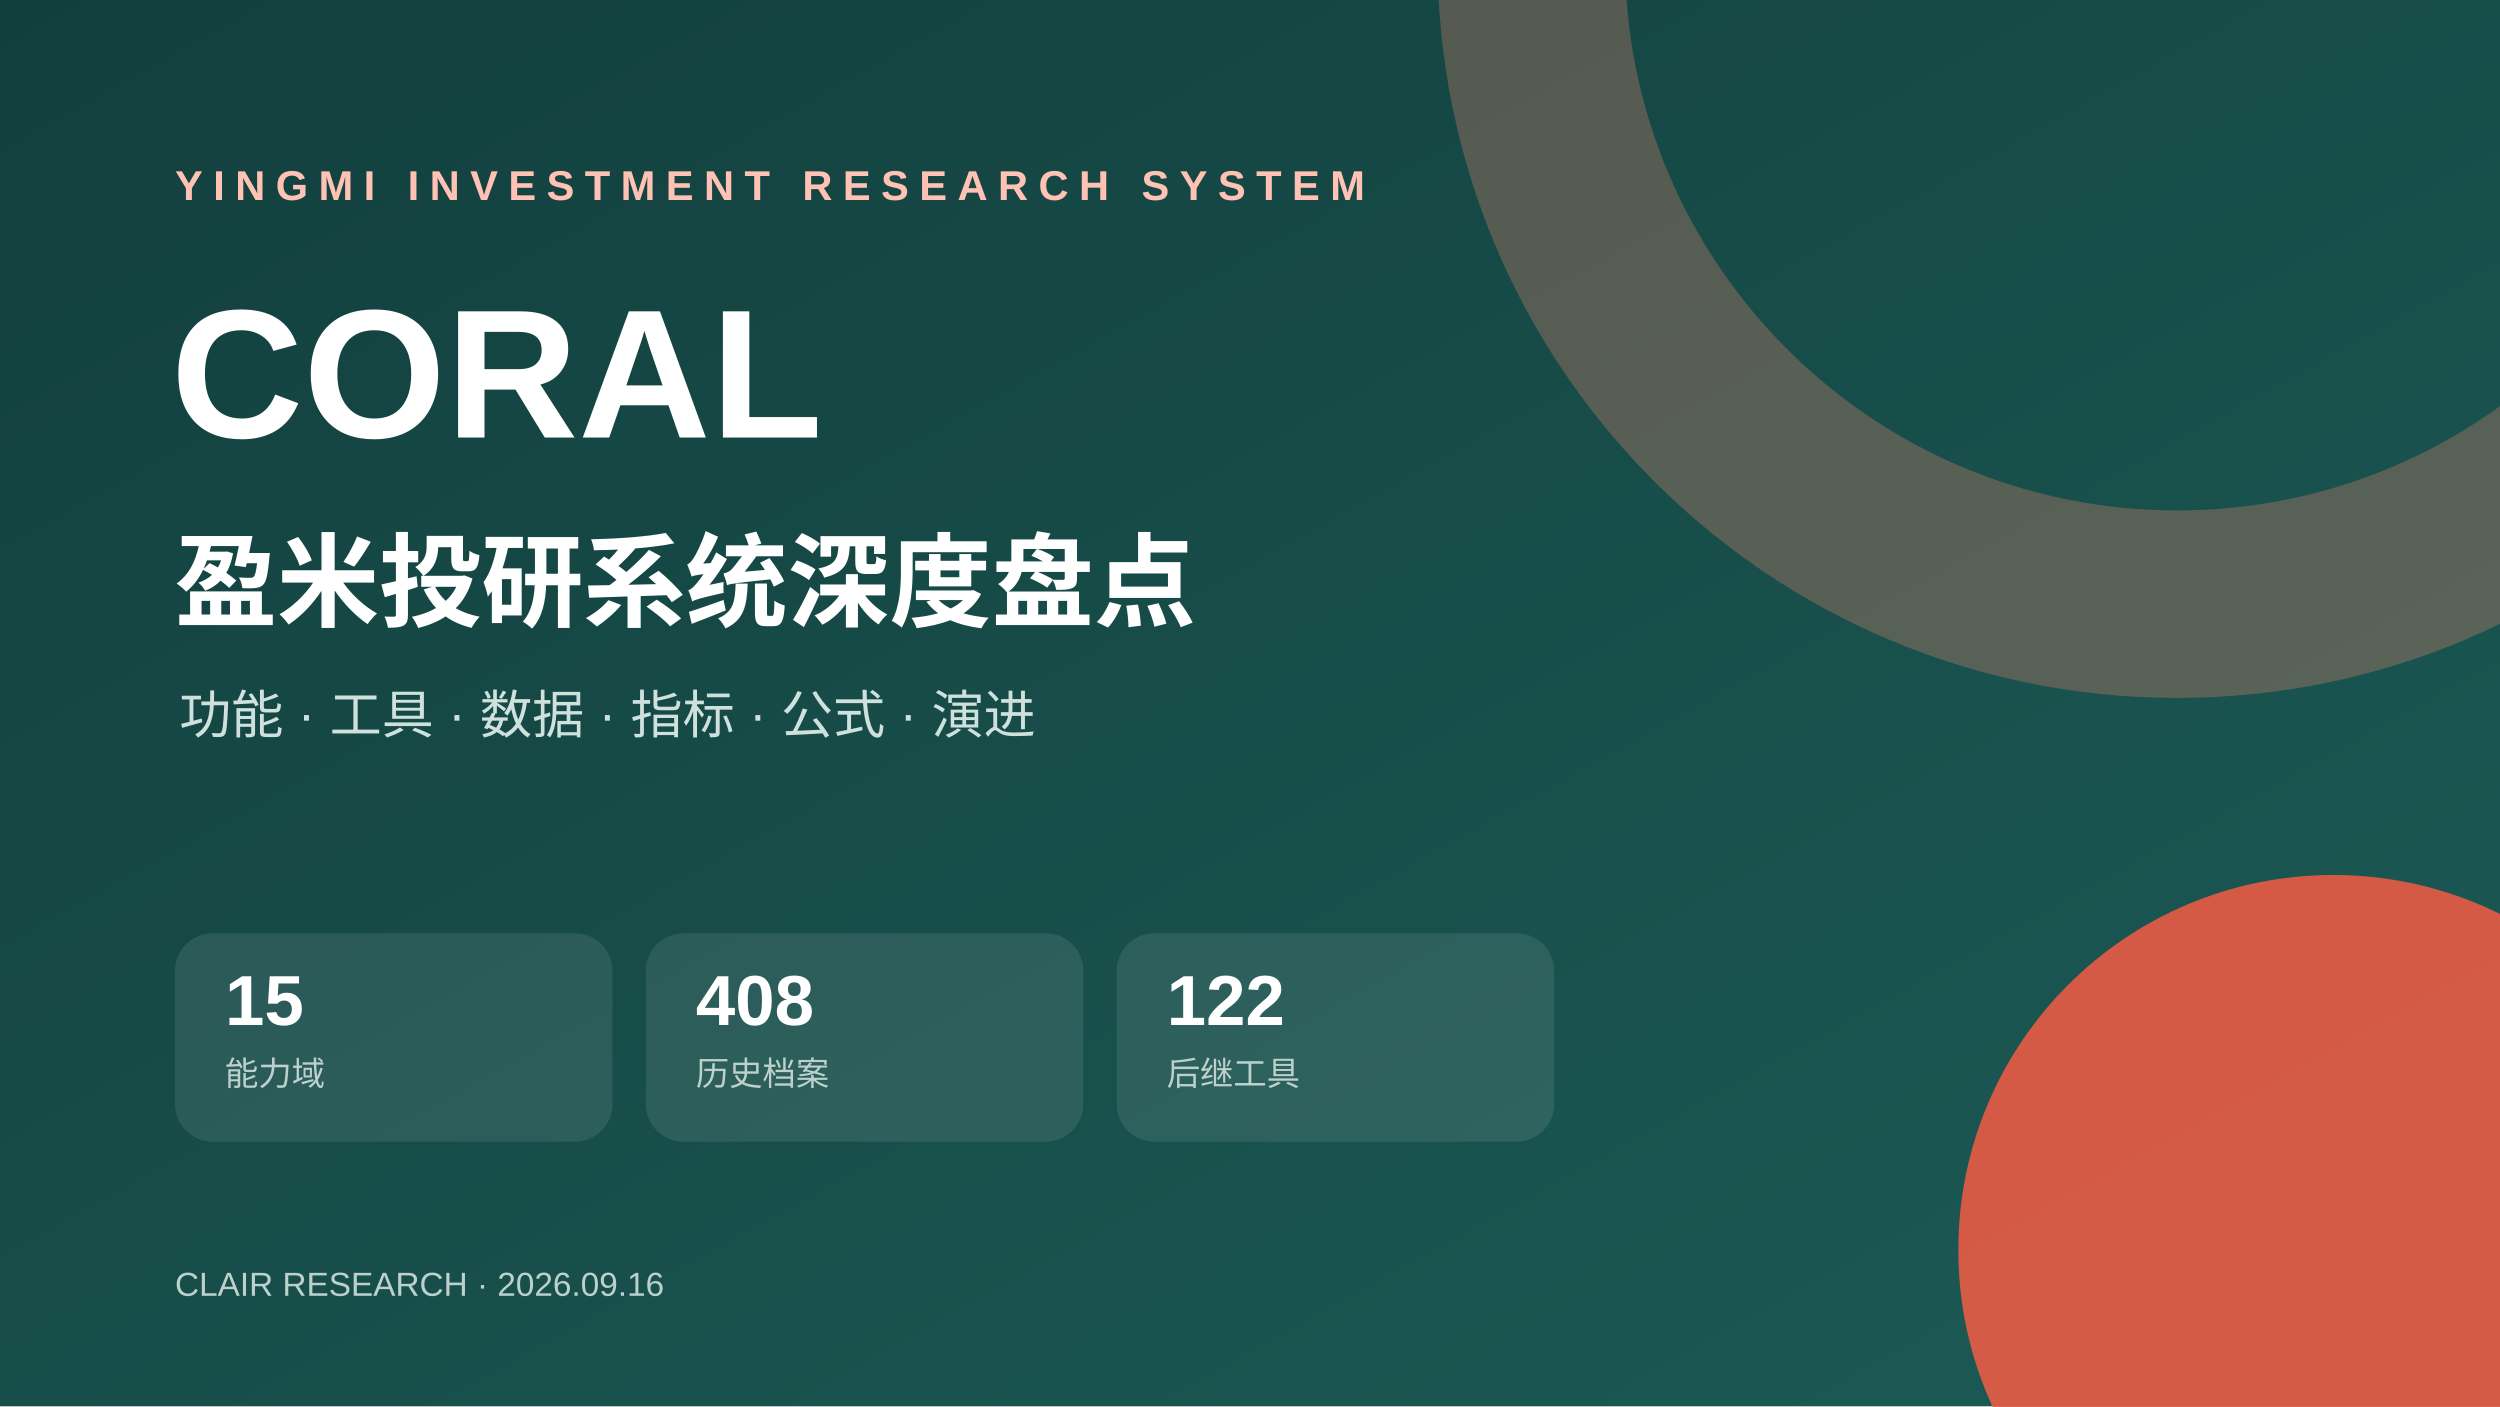
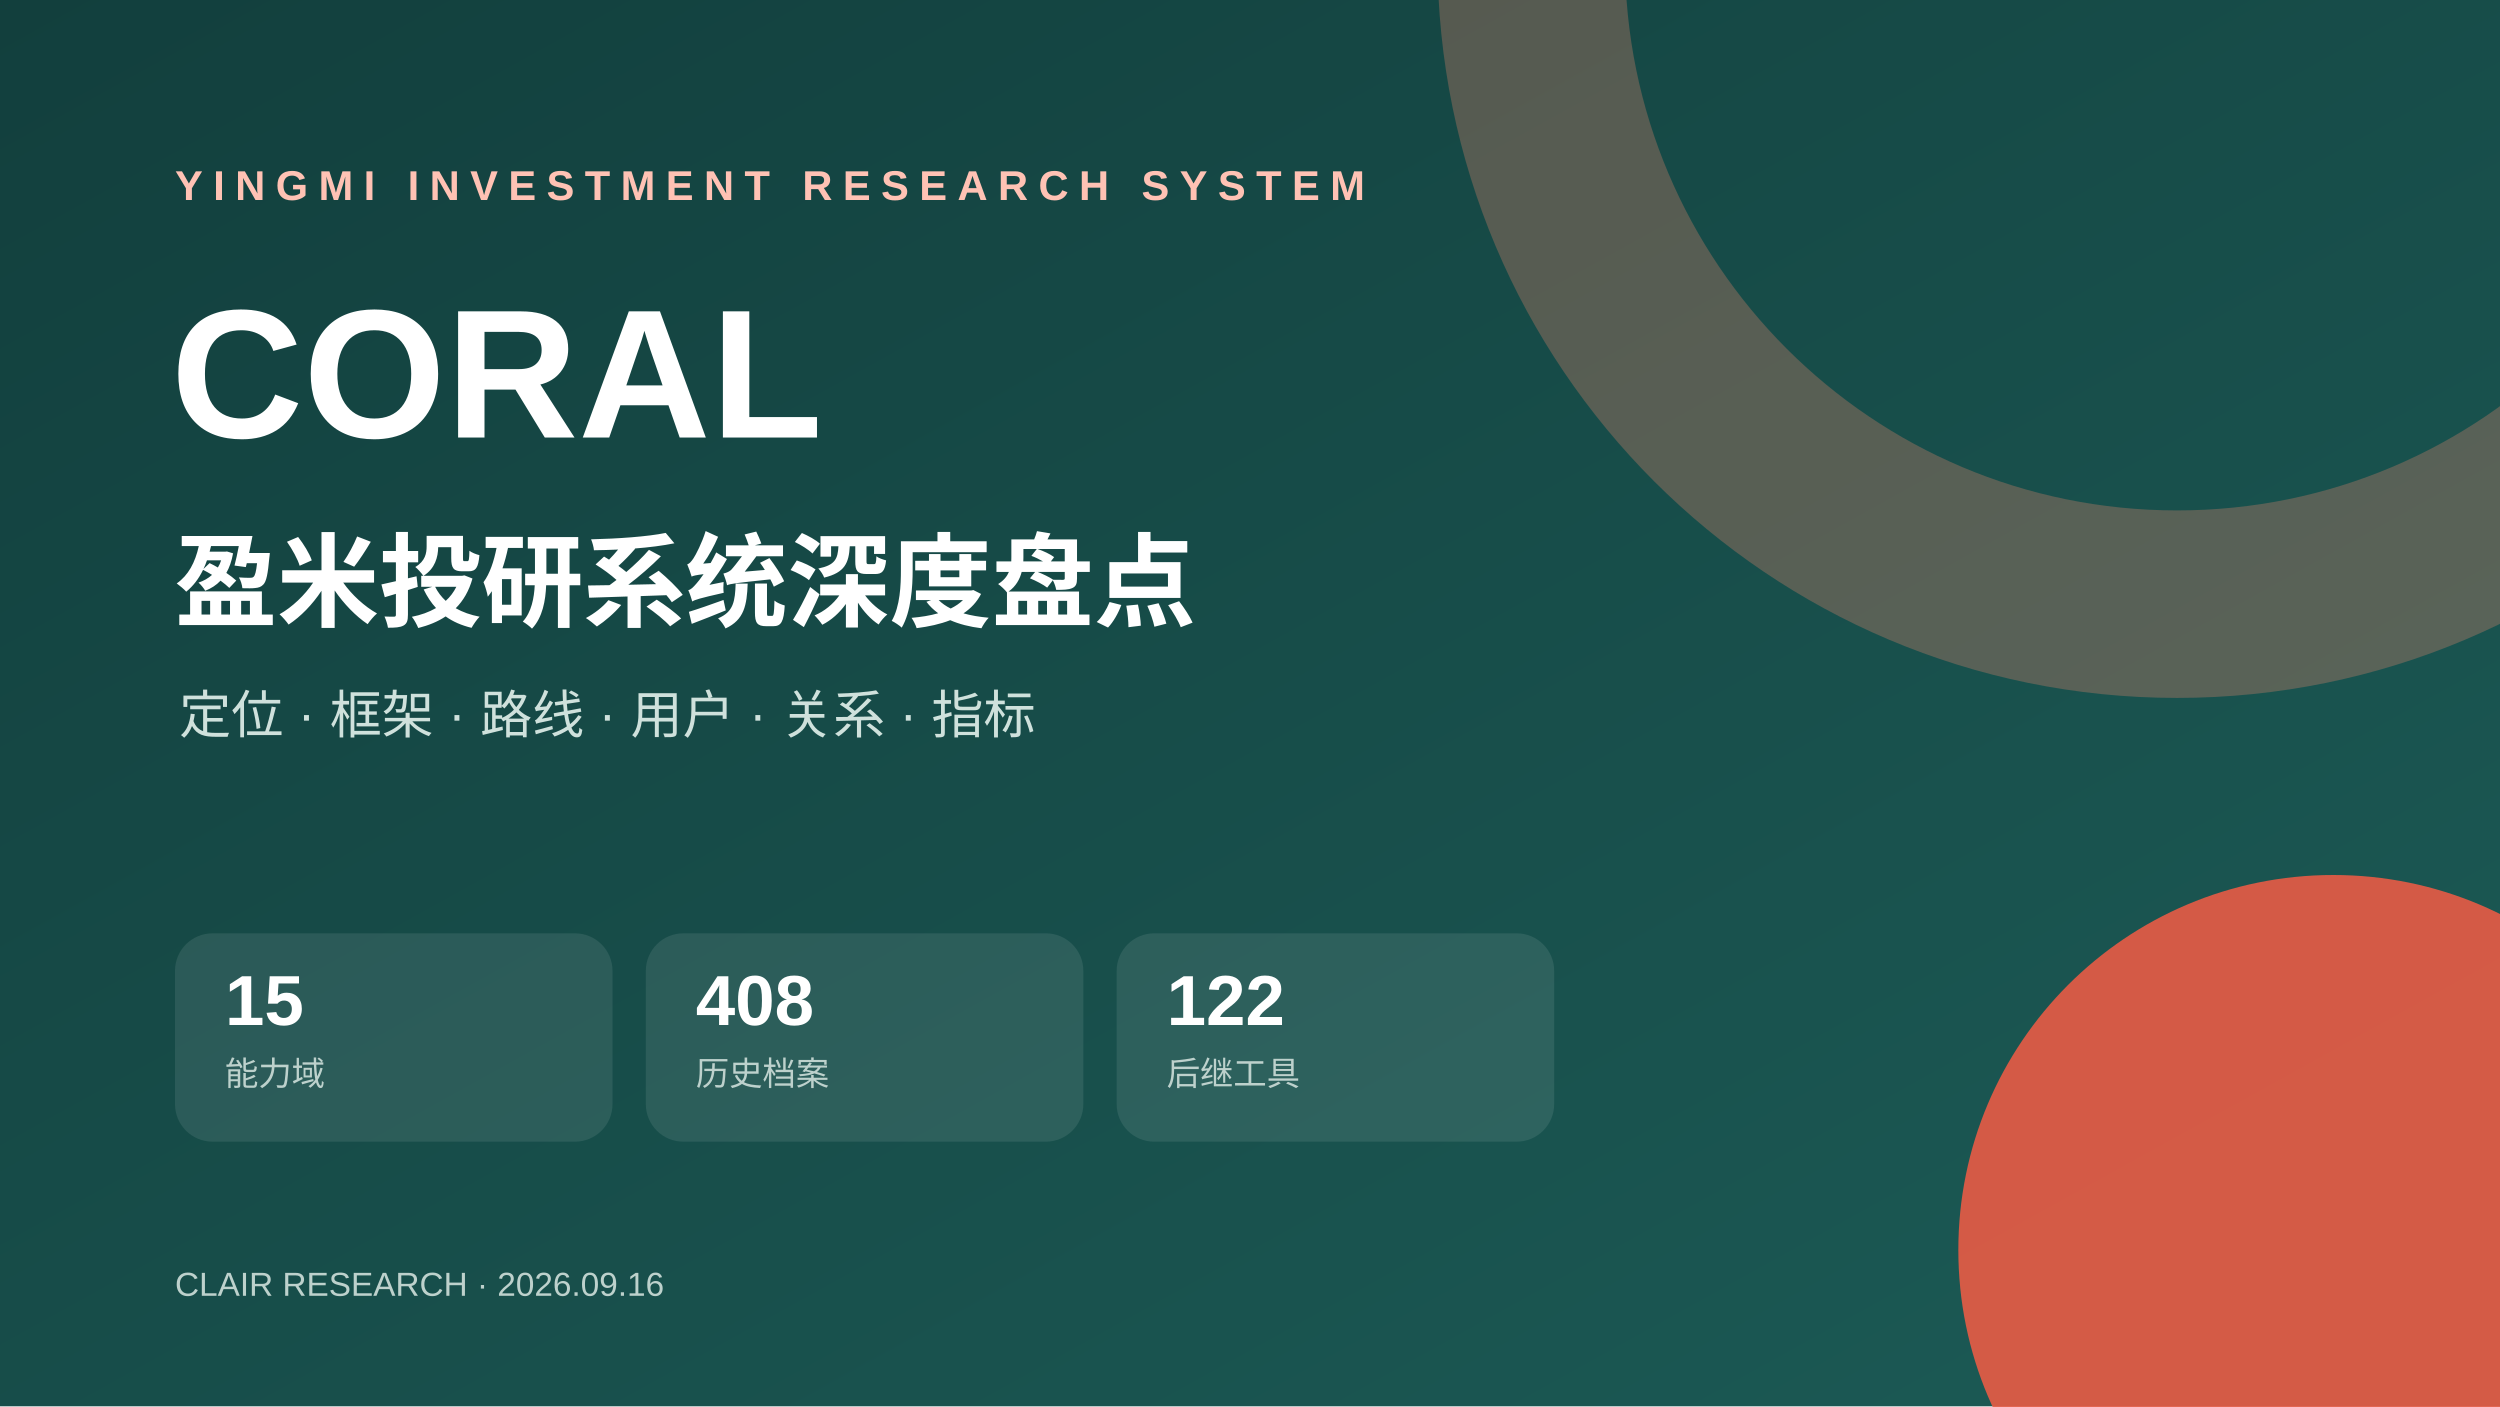
<svg xmlns="http://www.w3.org/2000/svg" viewBox="0 0 1200 675" role="img" aria-labelledby="t d">
  <defs>
    <linearGradient id="g" x1="0" y1="0" x2="1" y2="1">
      <stop stop-color="#123f3d" />
      <stop offset="1" stop-color="#1c5b56" />
    </linearGradient>
  </defs>
  <rect width="1200" height="675" fill="url(#g)" />
  <circle cx="1045" cy="-20" r="310" fill="none" stroke="#ff8b6f" stroke-width="90" opacity=".28" />
  <circle cx="1120" cy="600" r="180" fill="#e85b45" opacity=".9" />
  <text x="84" y="96" fill="#ffc2b4" font-family="Arial, sans-serif" font-size="20" font-weight="700" letter-spacing="5">YINGMI INVESTMENT RESEARCH SYSTEM</text>
  <text x="82" y="210" fill="#fff" font-family="Arial, PingFang SC, sans-serif" font-size="88" font-weight="900">CORAL</text>
  <text x="84" y="297" fill="#fff" font-family="PingFang SC, Arial, sans-serif" font-size="49" font-weight="800">盈米投研系统深度盘点</text>
-   <text x="86" y="352" fill="#cfe1dc" font-family="PingFang SC, Arial, sans-serif" font-size="25">功能 · 工具 · 数据 · 指标 · 公式 · 演进</text>
+   <text x="86" y="352" fill="#cfe1dc" font-family="PingFang SC, Arial, sans-serif" font-size="25">定位 · 框架 · 路线 · 用户 · 关系 · 指标</text>
  <g transform="translate(84 448)" font-family="PingFang SC, Arial, sans-serif">
    <rect width="210" height="100" rx="18" fill="#fff" opacity=".09" />
    <text x="24" y="44" fill="#fff" font-size="34" font-weight="800">15</text>
    <text x="24" y="73" fill="#bdd1cc" font-size="16">能力域</text>
    <rect x="226" width="210" height="100" rx="18" fill="#fff" opacity=".09" />
    <text x="250" y="44" fill="#fff" font-size="34" font-weight="800">408</text>
    <text x="250" y="73" fill="#bdd1cc" font-size="16">历史档案</text>
    <rect x="452" width="210" height="100" rx="18" fill="#fff" opacity=".09" />
    <text x="476" y="44" fill="#fff" font-size="34" font-weight="800">122</text>
    <text x="476" y="73" fill="#bdd1cc" font-size="16">后继工具</text>
  </g>
  <text x="84" y="622" fill="#bdd1cc" font-family="Arial, sans-serif" font-size="16">CLAIR RESEARCH · 2026.09.16</text>
</svg>
